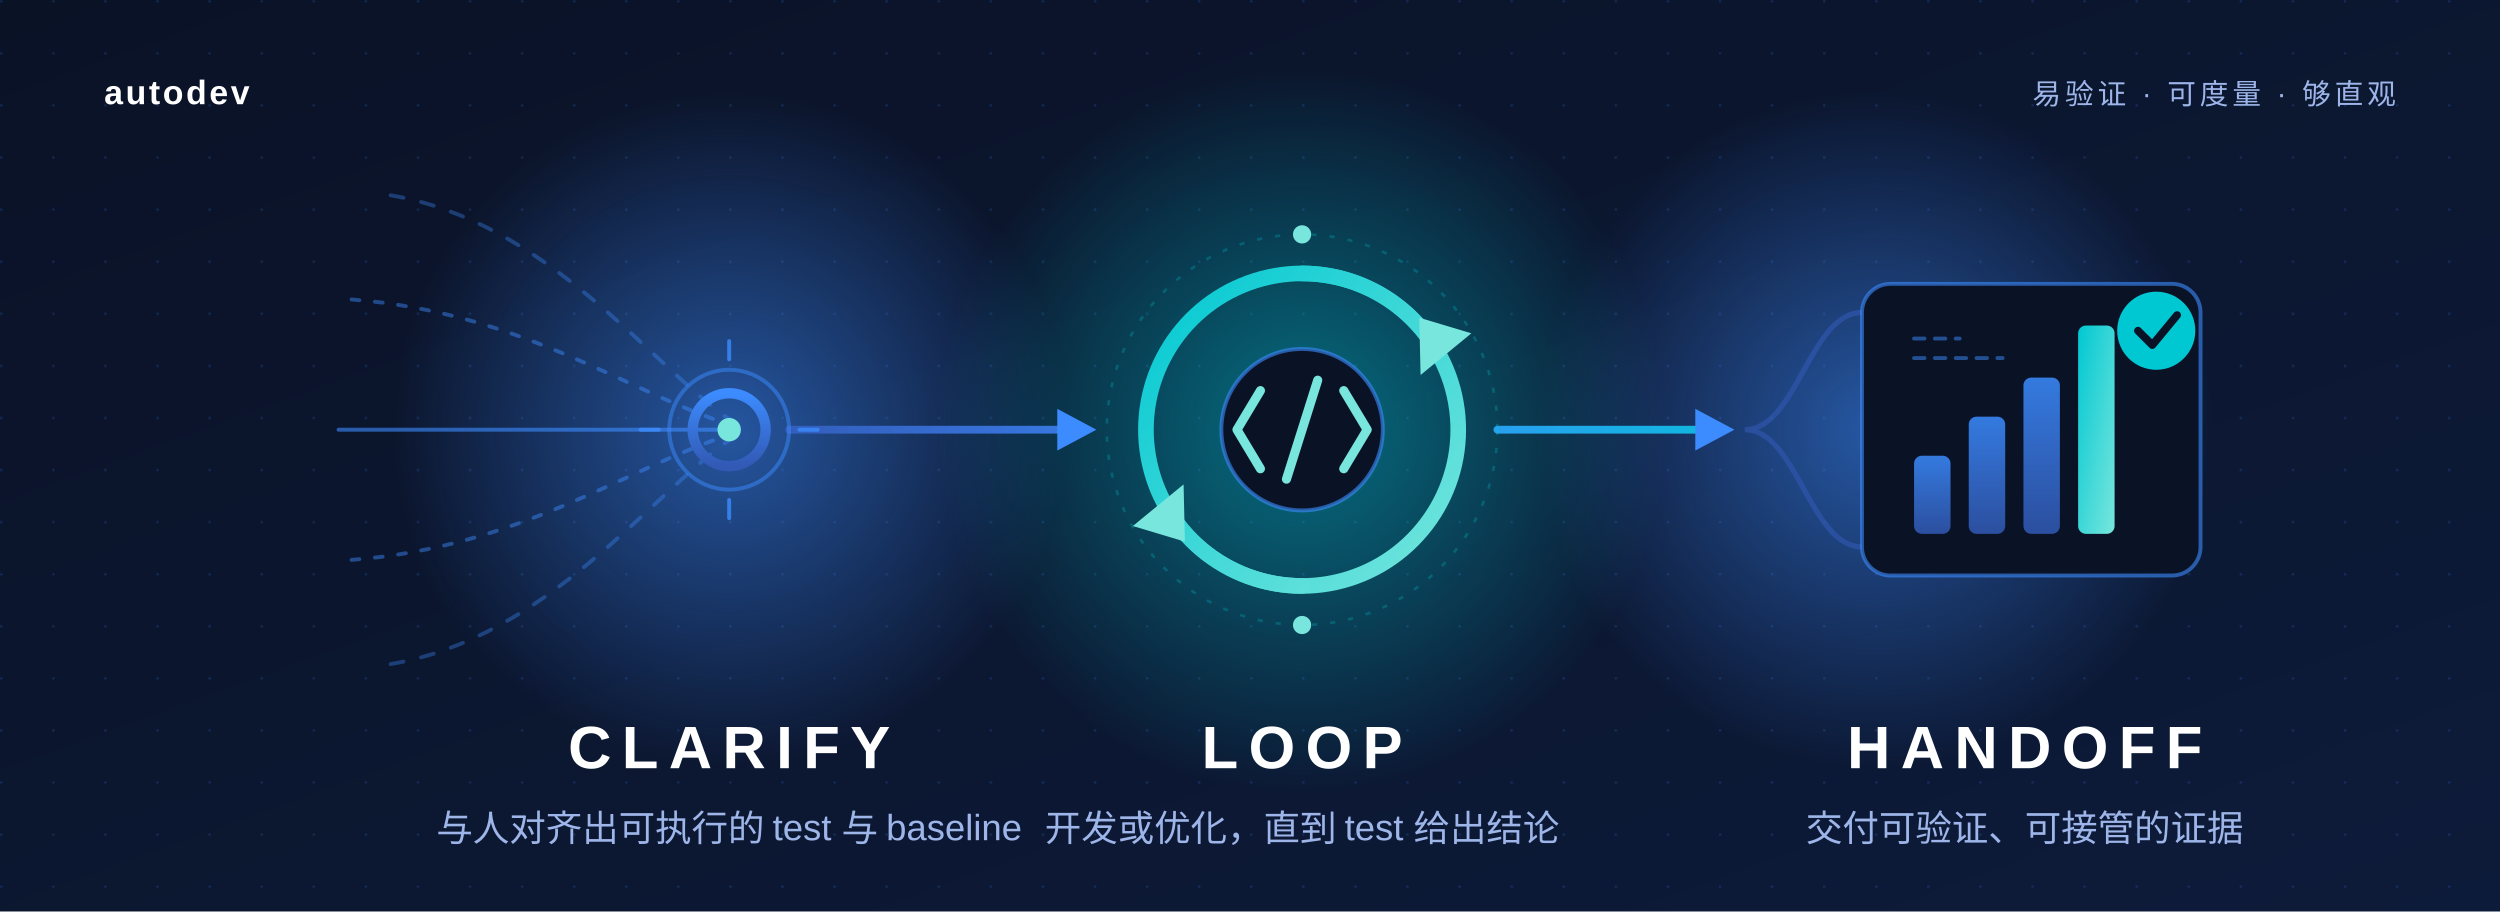
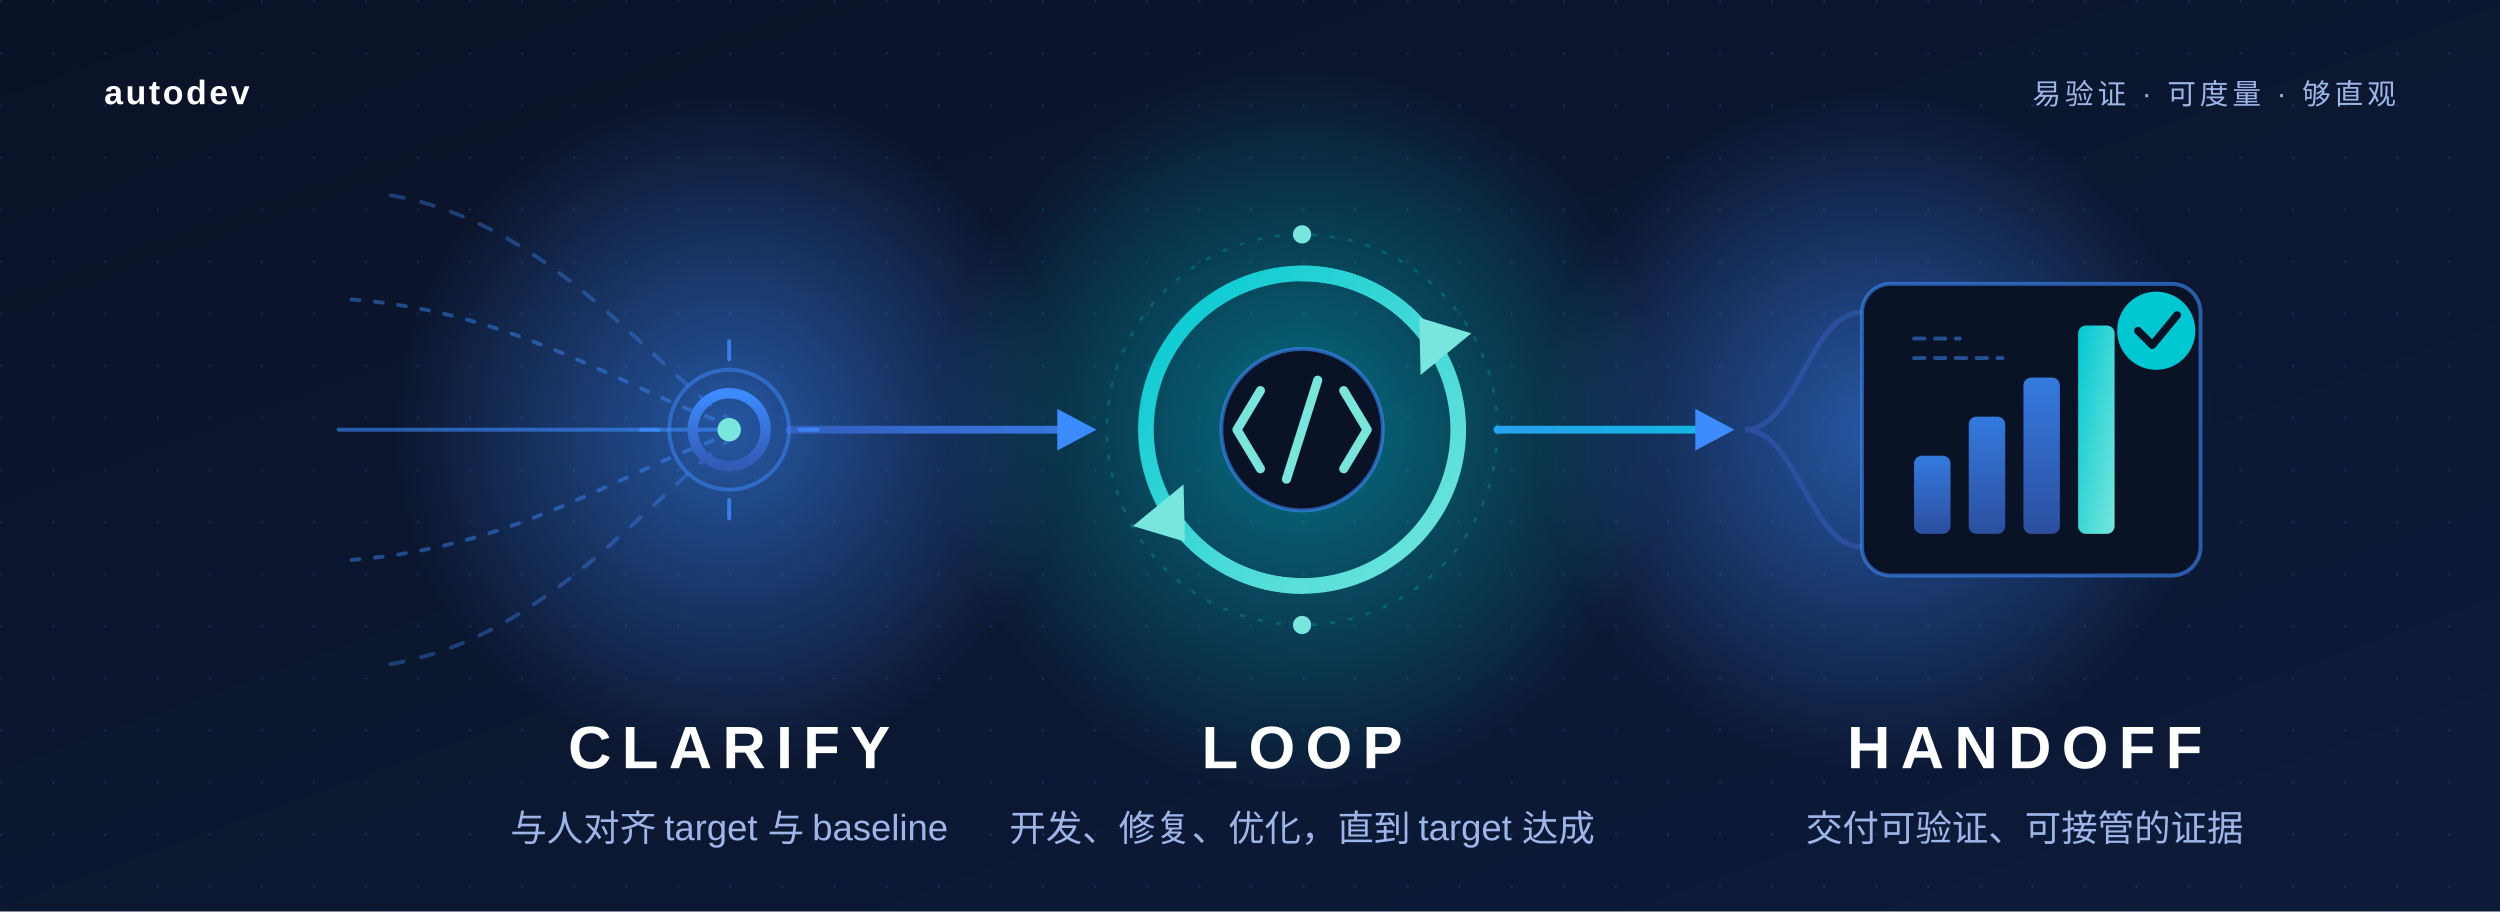
<svg xmlns="http://www.w3.org/2000/svg" width="1920" height="700" viewBox="0 0 1920 700">
  <defs>
    <linearGradient id="bg" x1="0" y1="0" x2="1" y2="1">
      <stop offset="0" stop-color="#0A1226" />
      <stop offset="1" stop-color="#0D1B3A" />
    </linearGradient>
    <linearGradient id="path" gradientUnits="userSpaceOnUse" x1="560" y1="0" x2="1440" y2="0">
      <stop offset="0" stop-color="#3259B4" />
      <stop offset="0.5" stop-color="#3C8CFF" />
      <stop offset="1" stop-color="#00C8D2" />
    </linearGradient>
    <linearGradient id="cyan" x1="0" y1="0" x2="1" y2="1">
      <stop offset="0" stop-color="#00C8D2" />
      <stop offset="1" stop-color="#78E6DD" />
    </linearGradient>
    <linearGradient id="blue" x1="0" y1="1" x2="0" y2="0">
      <stop offset="0" stop-color="#3259B4" />
      <stop offset="1" stop-color="#3C8CFF" />
    </linearGradient>
    <radialGradient id="glow">
      <stop offset="0" stop-color="#3C8CFF" stop-opacity="0.55" />
      <stop offset="1" stop-color="#3C8CFF" stop-opacity="0" />
    </radialGradient>
    <radialGradient id="glowc">
      <stop offset="0" stop-color="#00C8D2" stop-opacity="0.5" />
      <stop offset="1" stop-color="#00C8D2" stop-opacity="0" />
    </radialGradient>
    <filter id="blur">
      <feGaussianBlur stdDeviation="6" />
    </filter>
    <pattern id="dots" width="40" height="40" patternUnits="userSpaceOnUse">
      <circle cx="1" cy="1" r="1" fill="#3C8CFF" fill-opacity="0.18" />
    </pattern>
  </defs>
  <rect width="1920" height="700" fill="url(#bg)" />
  <rect width="1920" height="700" fill="url(#dots)" />
  <circle cx="560" cy="330" r="260" fill="url(#glow)" />
  <circle cx="1000" cy="330" r="280" fill="url(#glowc)" />
  <circle cx="1440" cy="330" r="260" fill="url(#glow)" />
  <path d="M 606 330 H 820 M 1150 330 H 1310" stroke="url(#path)" stroke-width="6" stroke-linecap="round" fill="none" />
  <path d="M 812 314 L 842 330 L 812 346 Z M 1302 314 L 1332 330 L 1302 346 Z" fill="#3C8CFF" />
  <path d="M 590 330 H 850 M 1150 330 H 1340" stroke="url(#path)" stroke-width="18" stroke-opacity="0.25" stroke-linecap="round" fill="none" filter="url(#blur)" />
  <g stroke="#3C8CFF" stroke-linecap="round" fill="none">
    <path d="M 300 150 C 420 170, 500 280, 560 322" stroke-width="3" stroke-opacity="0.35" stroke-dasharray="10 14" />
    <path d="M 270 230 C 400 240, 480 300, 560 326" stroke-width="3" stroke-opacity="0.45" stroke-dasharray="6 12" />
    <path d="M 260 330 H 560" stroke-width="3" stroke-opacity="0.6" />
    <path d="M 270 430 C 400 420, 480 360, 560 334" stroke-width="3" stroke-opacity="0.45" stroke-dasharray="6 12" />
    <path d="M 300 510 C 420 490, 500 380, 560 338" stroke-width="3" stroke-opacity="0.35" stroke-dasharray="10 14" />
  </g>
  <circle cx="560" cy="330" r="46" fill="none" stroke="#3C8CFF" stroke-width="3" stroke-opacity="0.5" />
  <circle cx="560" cy="330" r="28" fill="none" stroke="url(#blue)" stroke-width="8" />
  <circle cx="560" cy="330" r="9" fill="#78E6DD" />
  <g stroke="#3C8CFF" stroke-width="3" stroke-linecap="round" stroke-opacity="0.8">
    <path d="M 560 262 V 276 M 560 384 V 398 M 492 330 H 506 M 614 330 H 628" />
  </g>
  <circle cx="1000" cy="330" r="150" fill="none" stroke="#00C8D2" stroke-width="2" stroke-opacity="0.25" stroke-dasharray="4 10" />
  <path d="M 1000 210 A 120 120 0 1 1 896 390" fill="none" stroke="url(#cyan)" stroke-width="12" stroke-linecap="round" />
  <path d="M 1000 450 A 120 120 0 1 1 1104 270" fill="none" stroke="url(#cyan)" stroke-width="12" stroke-linecap="round" />
  <path d="M 870 404 L 909 372 L 910 416 Z" fill="#78E6DD" />
  <path d="M 1130 256 L 1091 288 L 1090 244 Z" fill="#78E6DD" />
  <circle cx="1000" cy="330" r="62" fill="#0A1226" stroke="#3C8CFF" stroke-width="3" stroke-opacity="0.6" />
  <g fill="none" stroke="#78E6DD" stroke-width="7" stroke-linecap="round" stroke-linejoin="round">
    <path d="M 968 300 L 950 330 L 968 360" />
    <path d="M 1032 300 L 1050 330 L 1032 360" />
    <path d="M 1012 292 L 988 368" />
  </g>
  <circle cx="1000" cy="180" r="7" fill="#78E6DD" />
  <circle cx="1000" cy="480" r="7" fill="#78E6DD" />
  <g transform="translate(1360 330)">
    <path d="M -20 0 C 20 0, 30 -90, 70 -90 M -20 0 C 20 0, 30 90, 70 90" fill="none" stroke="url(#path)" stroke-width="4" stroke-opacity="0.6" />
    <rect x="70" y="-112" width="260" height="224" rx="22" fill="#0A1226" stroke="#3C8CFF" stroke-width="3" stroke-opacity="0.6" />
    <g fill="url(#blue)" opacity="0.85">
      <rect x="110" y="20" width="28" height="60" rx="6" />
      <rect x="152" y="-10" width="28" height="90" rx="6" />
      <rect x="194" y="-40" width="28" height="120" rx="6" />
    </g>
    <rect x="236" y="-80" width="28" height="160" rx="6" fill="url(#cyan)" />
    <path d="M 110 -70 L 145 -70" stroke="#3C8CFF" stroke-opacity="0.5" stroke-width="3" stroke-linecap="round" stroke-dasharray="8 8" />
    <path d="M 110 -55 L 178 -55" stroke="#3C8CFF" stroke-opacity="0.5" stroke-width="3" stroke-linecap="round" stroke-dasharray="8 8" />
    <circle cx="296" cy="-76" r="30" fill="#00C8D2" />
    <path d="M 282 -76 L 293 -65 L 312 -88" fill="none" stroke="#0A1226" stroke-width="6" stroke-linecap="round" stroke-linejoin="round" />
  </g>
  <g font-family="'Helvetica Neue', 'PingFang SC', 'SF Pro Display', Arial, sans-serif" text-anchor="middle">
    <text x="560" y="590" font-size="46" font-weight="700" letter-spacing="8" fill="#FFFFFF">CLARIFY</text>
    <text x="1000" y="590" font-size="46" font-weight="700" letter-spacing="8" fill="#FFFFFF">LOOP</text>
    <text x="1555" y="590" font-size="46" font-weight="700" letter-spacing="8" fill="#FFFFFF">HANDOFF</text>
-     <text x="560" y="646" font-size="28" fill="#9DB5E8">与人对齐出可执行的 test 与 baseline</text>
-     <text x="1000" y="646" font-size="28" fill="#9DB5E8">开发或优化，直到 test 给出结论</text>
+     <text x="560" y="646" font-size="28" fill="#9DB5E8">与人对齐 target 与 baseline</text>
+     <text x="1000" y="646" font-size="28" fill="#9DB5E8">开发、修复、优化，直到 target 达成</text>
    <text x="1555" y="646" font-size="28" fill="#9DB5E8">交付可验证、可接管的证据</text>
  </g>
  <g font-family="'Helvetica Neue', 'PingFang SC', Arial, sans-serif" fill="#9DB5E8">
    <text x="80" y="80" font-size="26" font-weight="700" fill="#FFFFFF" letter-spacing="2">autodev</text>
    <text x="1840" y="80" font-size="22" text-anchor="end" letter-spacing="3">易验证 · 可度量 · 够直观</text>
  </g>
</svg>
